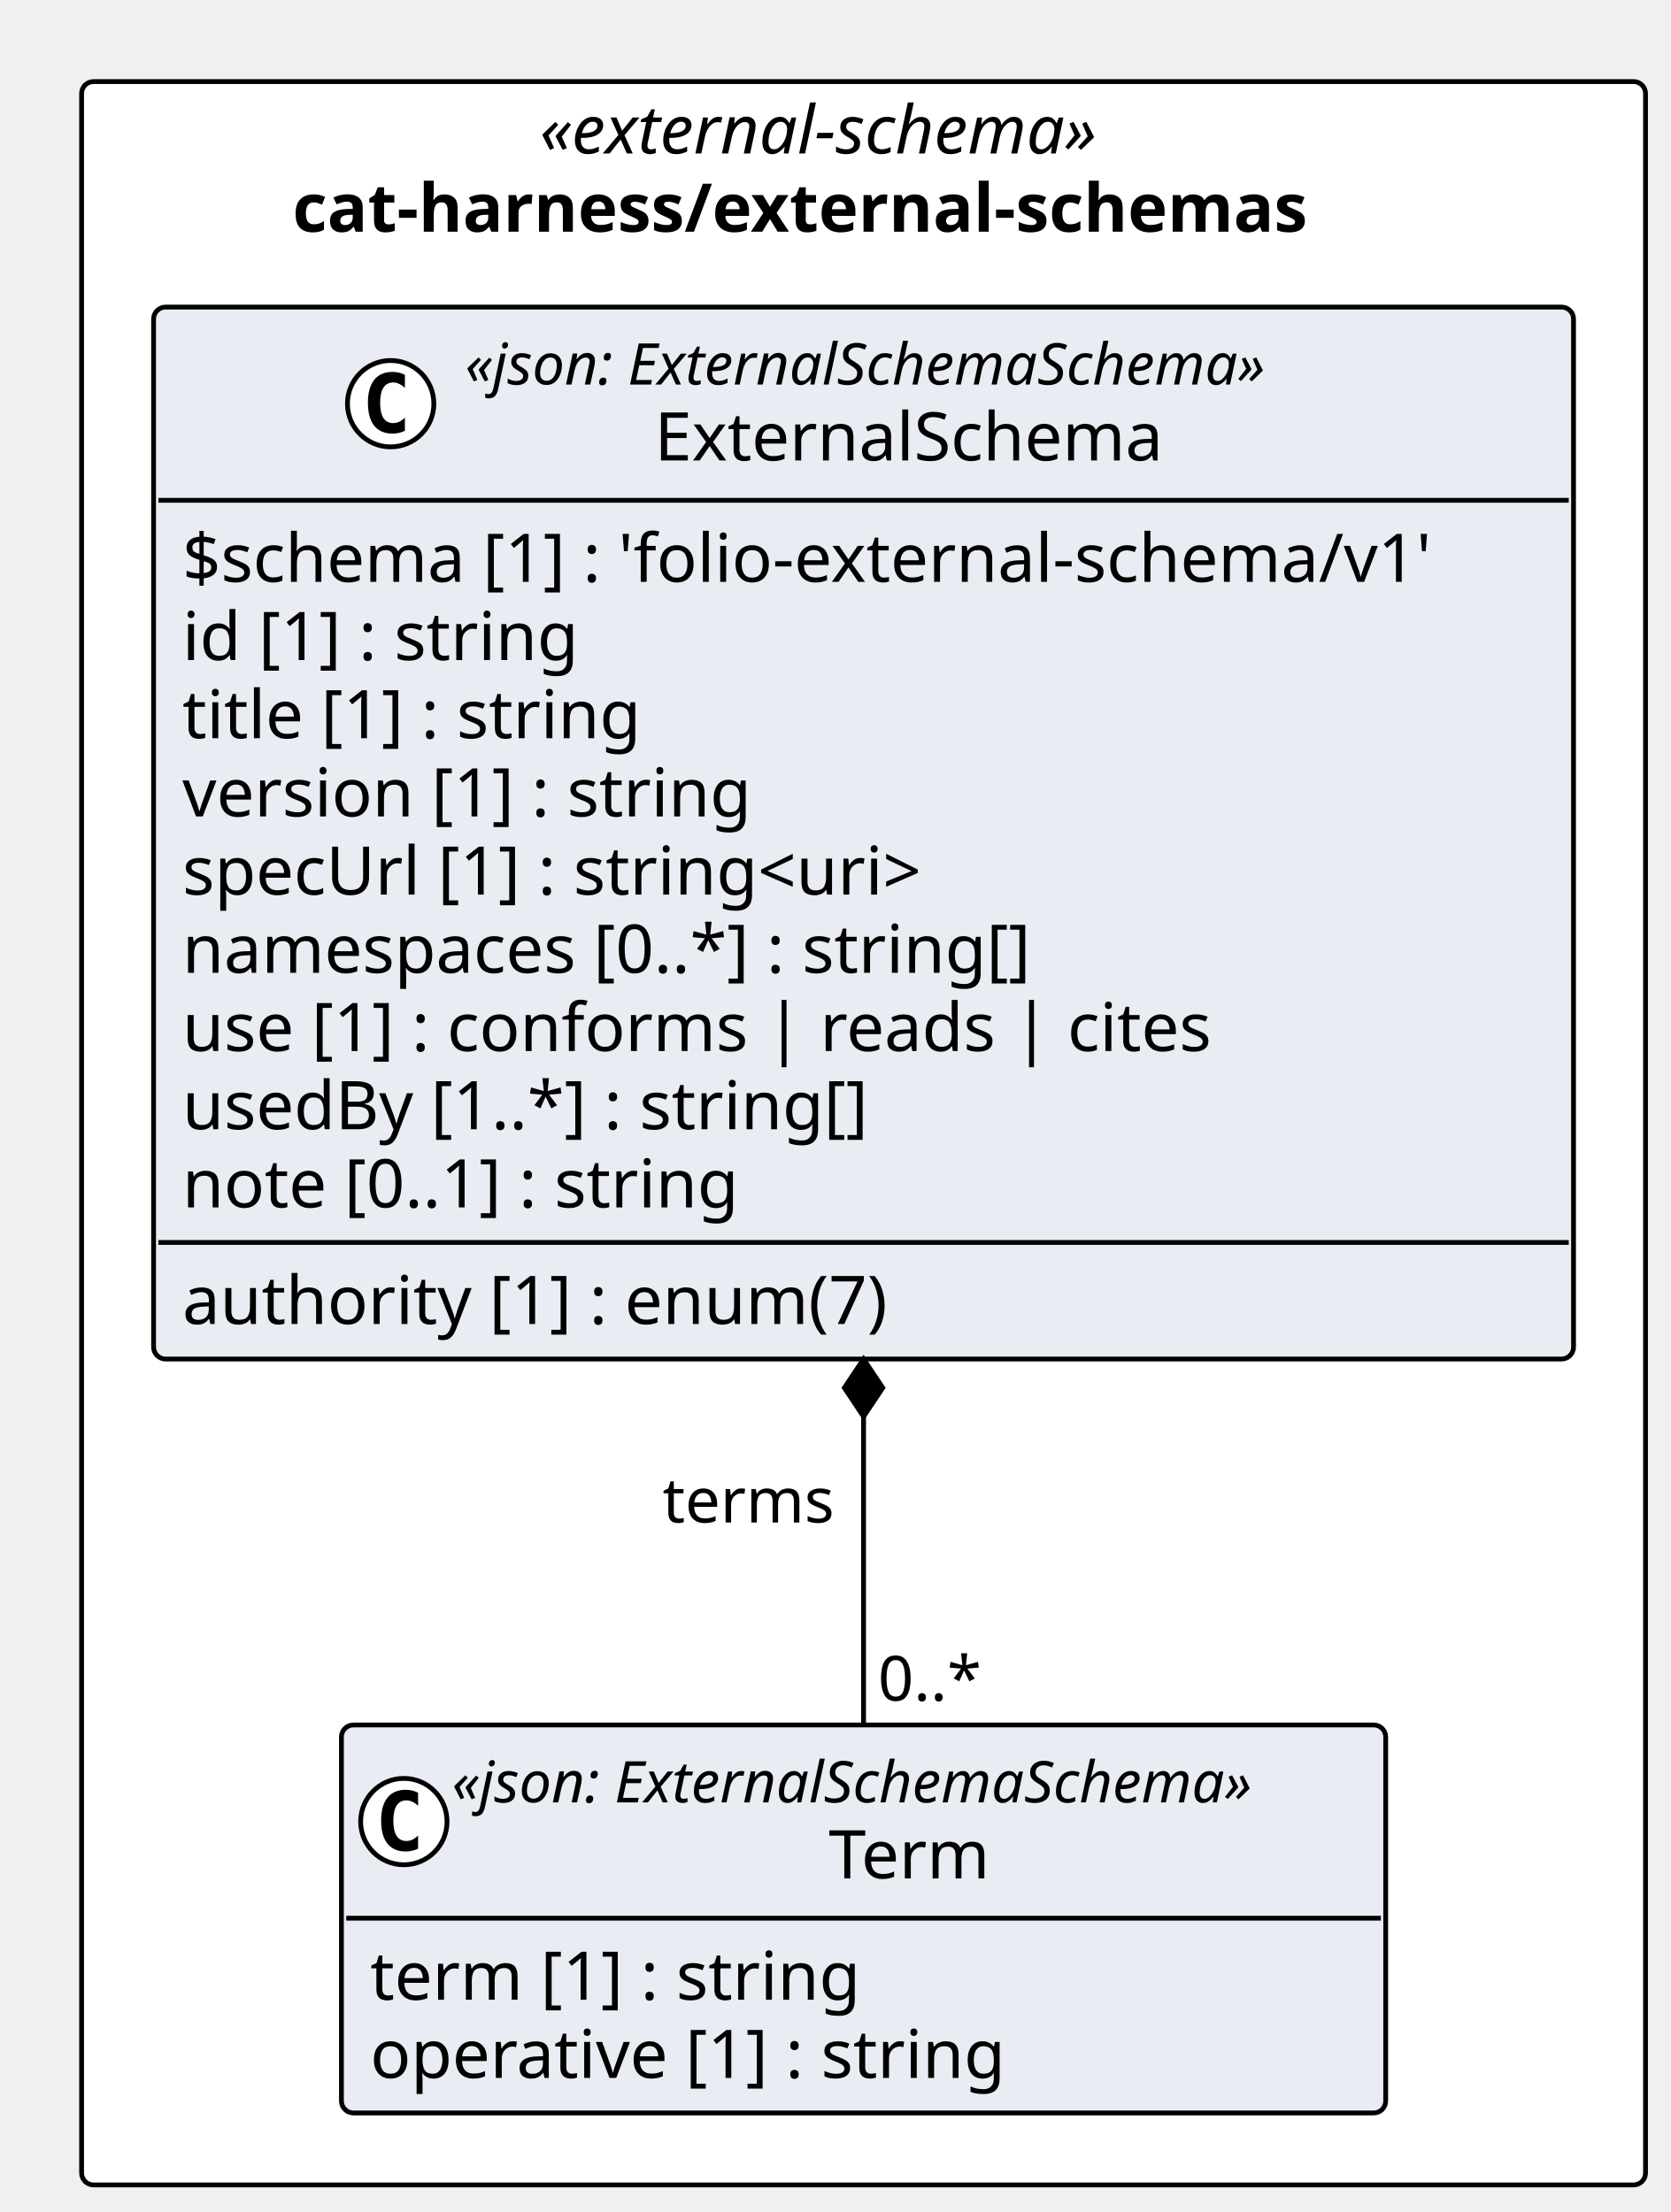
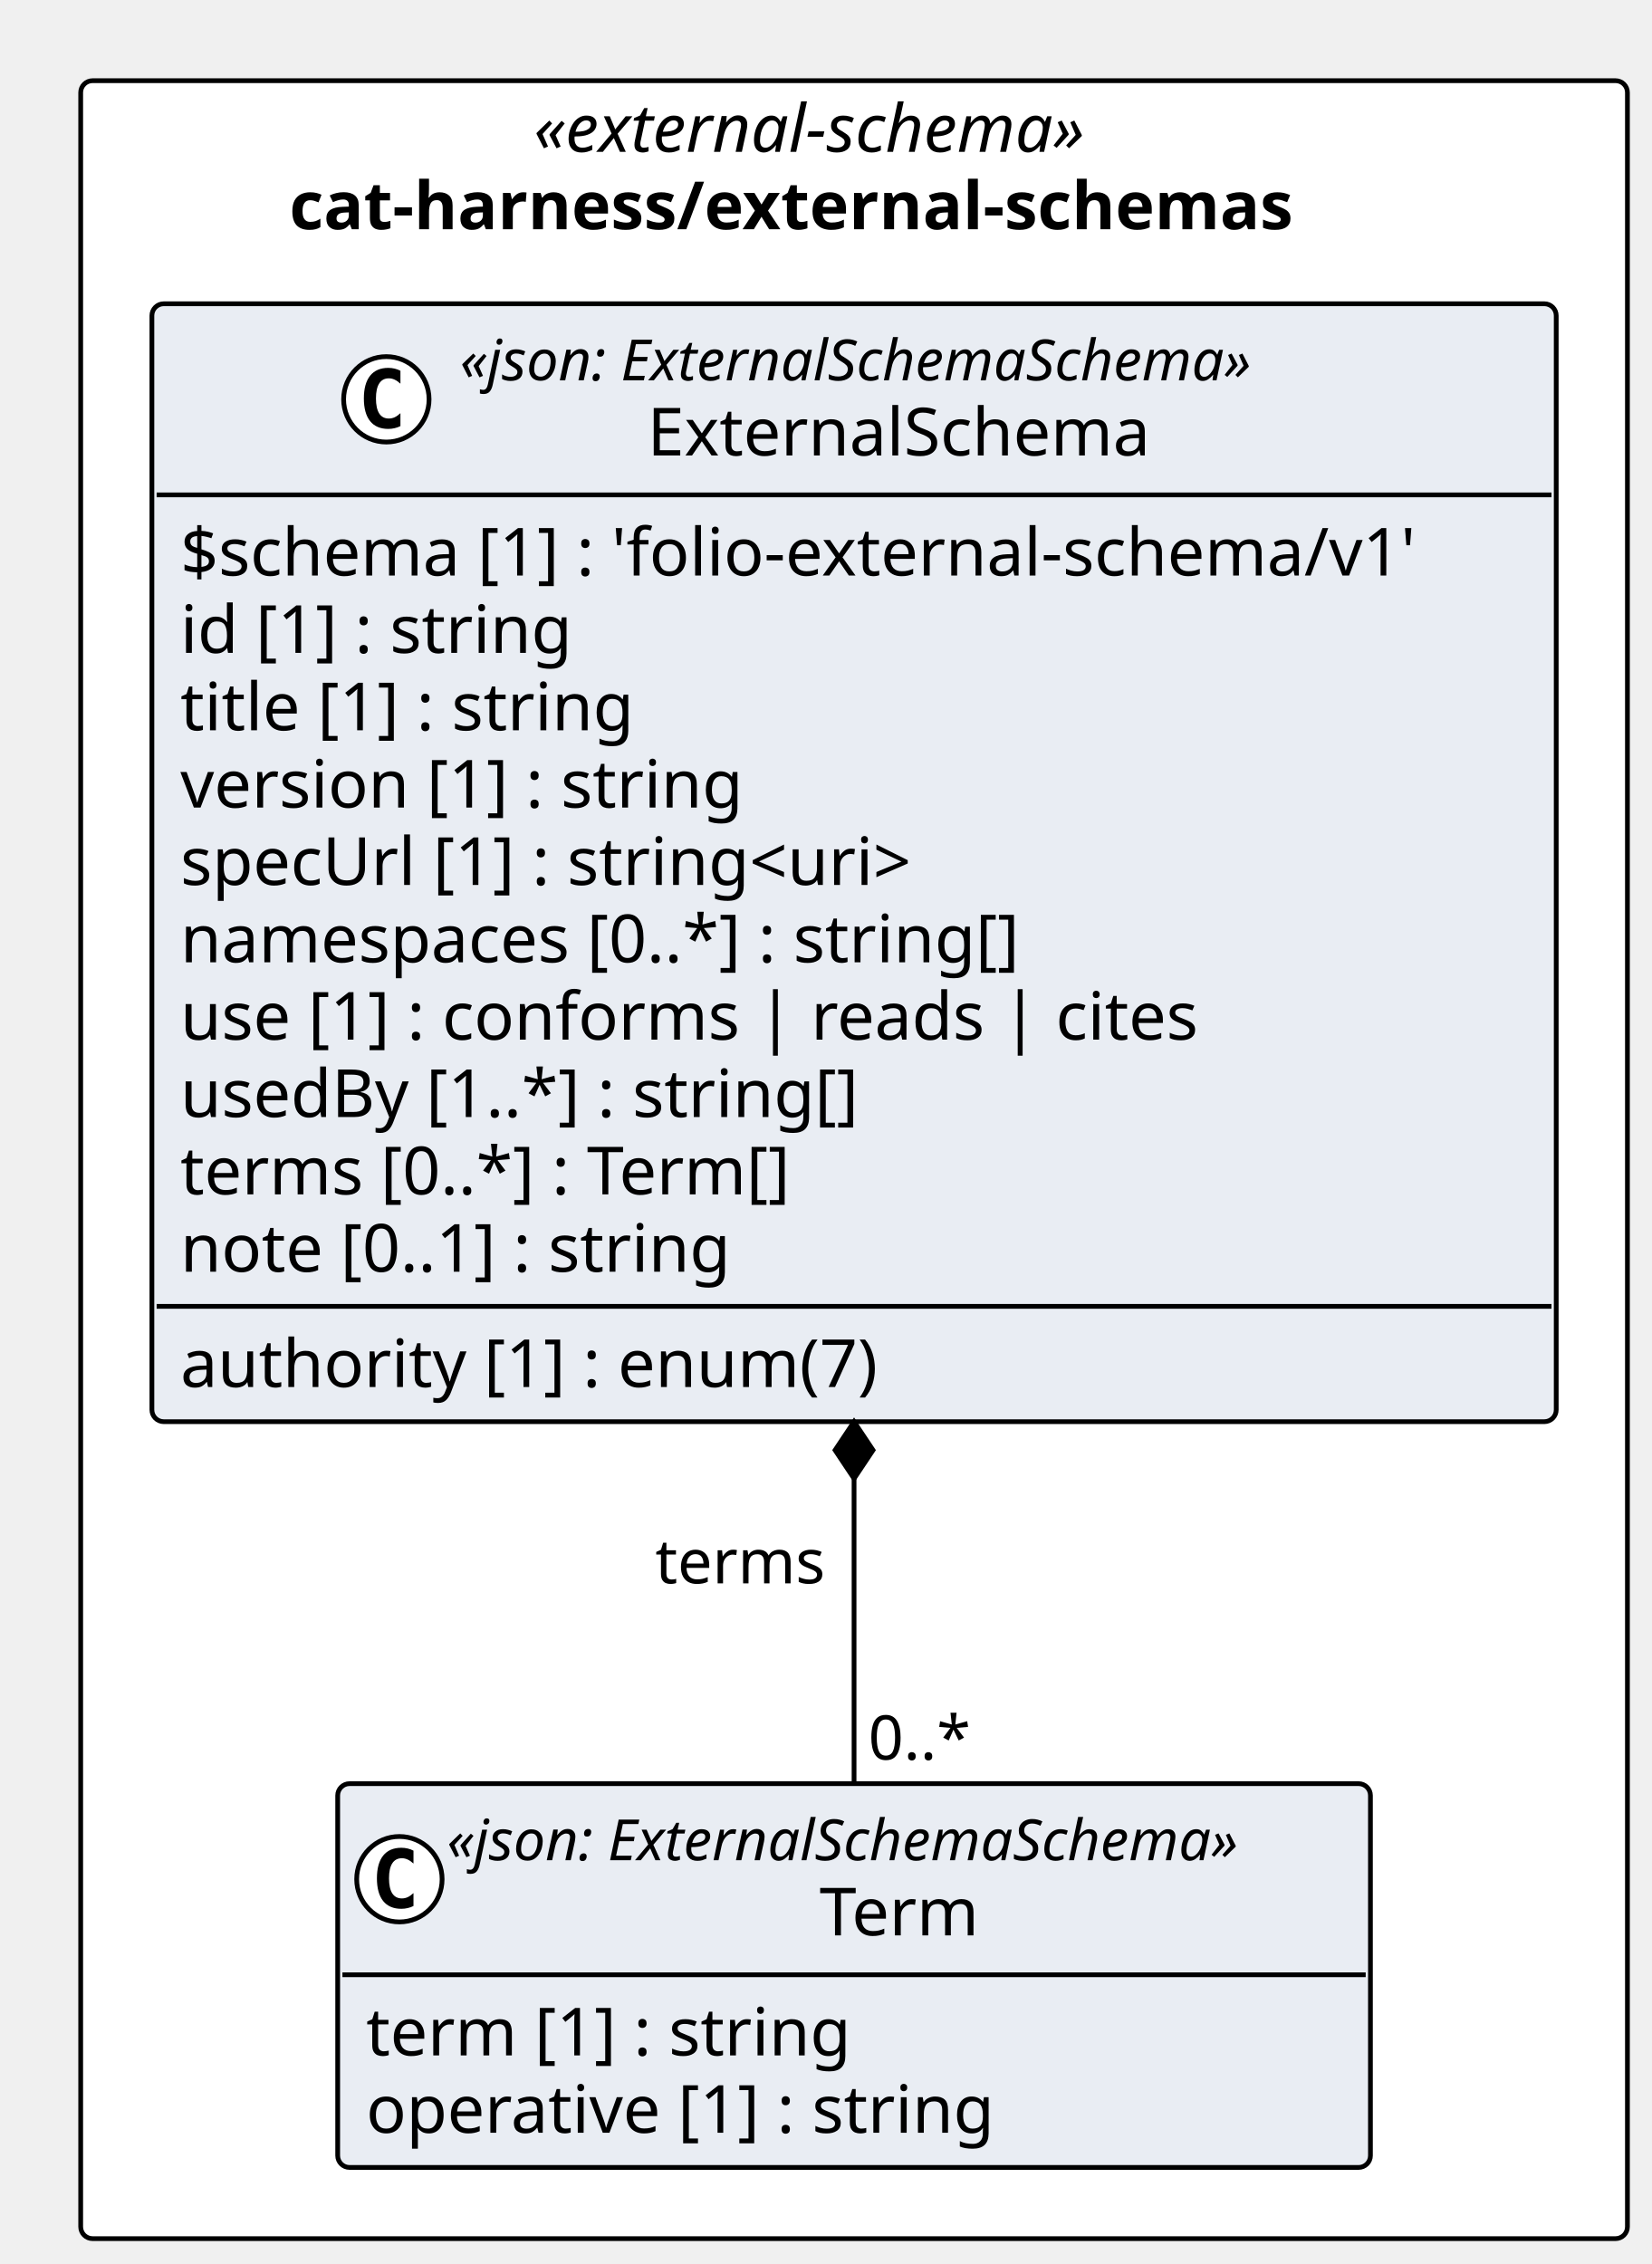
- <svg xmlns="http://www.w3.org/2000/svg" contentStyleType="text/css" height="461px" preserveAspectRatio="none" style="width:348px;height:461px;background:#FFFFFF;" version="1.1" viewBox="0 0 348 461" width="348px" zoomAndPan="magnify">
+ <svg xmlns="http://www.w3.org/2000/svg" contentStyleType="text/css" height="477px" preserveAspectRatio="none" style="width:348px;height:477px;background:#FFFFFF;" version="1.1" viewBox="0 0 348 477" width="348px" zoomAndPan="magnify">
  <defs />
  <g>
-     <rect fill="#FFFFFF" height="438.359" rx="2.5" ry="2.5" style="stroke:#000000;stroke-width:1.0;" width="325.842" x="17" y="17" />
+     <rect fill="#FFFFFF" height="454.656" rx="2.5" ry="2.5" style="stroke:#000000;stroke-width:1.0;" width="325.842" x="17" y="17" />
    <text fill="#000000" font-family="Verdana" font-size="14" font-style="italic" lengthAdjust="spacing" textLength="134.976" x="112.433" y="31.995">«external-schema»</text>
    <text fill="#000000" font-family="Verdana" font-size="14" font-weight="bold" lengthAdjust="spacing" textLength="237.911" x="60.965" y="48.292">cat-harness/external-schemas</text>
    <g id="elem_cat_harness_external_schemas_Term">
-       <rect codeLine="11" fill="#E9EDF3" height="80.859" id="cat_harness_external_schemas_Term" rx="2.5" ry="2.5" style="stroke:#000000;stroke-width:1.0;" width="217.565" x="71.139" y="359.5" />
-       <ellipse cx="84.139" cy="379.633" fill="#FFFFFF" rx="9" ry="9" style="stroke:#000000;stroke-width:1.0;" />
-       <path d="M87.107,385.273 Q86.529,385.57 85.889,385.711 Q85.248,385.867 84.545,385.867 Q82.045,385.867 80.717,384.227 Q79.404,382.57 79.404,379.445 Q79.404,376.32 80.717,374.664 Q82.045,373.008 84.545,373.008 Q85.248,373.008 85.889,373.164 Q86.545,373.32 87.107,373.617 L87.107,376.336 Q86.482,375.758 85.889,375.492 Q85.295,375.211 84.67,375.211 Q83.326,375.211 82.639,376.289 Q81.951,377.352 81.951,379.445 Q81.951,381.539 82.639,382.617 Q83.326,383.68 84.67,383.68 Q85.295,383.68 85.889,383.414 Q86.482,383.133 87.107,382.555 L87.107,385.273 Z " fill="#000000" />
-       <text fill="#000000" font-family="Verdana" font-size="12" font-style="italic" lengthAdjust="spacing" textLength="193.565" x="94.139" y="375.639">«json: ExternalSchemaSchema»</text>
-       <text fill="#000000" font-family="Verdana" font-size="14" lengthAdjust="spacing" textLength="36.559" x="172.642" y="391.464">Term</text>
-       <line style="stroke:#000000;stroke-width:1.0;" x1="72.139" x2="287.703" y1="399.766" y2="399.766" />
-       <text fill="#000000" font-family="Verdana" font-size="14" lengthAdjust="spacing" textLength="111.583" x="77.139" y="416.761">term [1] : string</text>
-       <text fill="#000000" font-family="Verdana" font-size="14" lengthAdjust="spacing" textLength="144.765" x="77.139" y="433.058">operative [1] : string</text>
+       <rect codeLine="11" fill="#E9EDF3" height="80.859" id="cat_harness_external_schemas_Term" rx="2.5" ry="2.5" style="stroke:#000000;stroke-width:1.0;" width="217.565" x="71.139" y="375.797" />
+       <ellipse cx="84.139" cy="395.93" fill="#FFFFFF" rx="9" ry="9" style="stroke:#000000;stroke-width:1.0;" />
+       <path d="M87.107,401.57 Q86.529,401.867 85.889,402.008 Q85.248,402.164 84.545,402.164 Q82.045,402.164 80.717,400.523 Q79.404,398.867 79.404,395.742 Q79.404,392.617 80.717,390.961 Q82.045,389.305 84.545,389.305 Q85.248,389.305 85.889,389.461 Q86.545,389.617 87.107,389.914 L87.107,392.633 Q86.482,392.055 85.889,391.789 Q85.295,391.508 84.67,391.508 Q83.326,391.508 82.639,392.586 Q81.951,393.648 81.951,395.742 Q81.951,397.836 82.639,398.914 Q83.326,399.977 84.67,399.977 Q85.295,399.977 85.889,399.711 Q86.482,399.43 87.107,398.852 L87.107,401.57 Z " fill="#000000" />
+       <text fill="#000000" font-family="Verdana" font-size="12" font-style="italic" lengthAdjust="spacing" textLength="193.565" x="94.139" y="391.935">«json: ExternalSchemaSchema»</text>
+       <text fill="#000000" font-family="Verdana" font-size="14" lengthAdjust="spacing" textLength="36.559" x="172.642" y="407.761">Term</text>
+       <line style="stroke:#000000;stroke-width:1.0;" x1="72.139" x2="287.703" y1="416.062" y2="416.062" />
+       <text fill="#000000" font-family="Verdana" font-size="14" lengthAdjust="spacing" textLength="111.583" x="77.139" y="433.058">term [1] : string</text>
+       <text fill="#000000" font-family="Verdana" font-size="14" lengthAdjust="spacing" textLength="144.765" x="77.139" y="449.354">operative [1] : string</text>
    </g>
    <g id="elem_cat_harness_external_schemas_ExternalSchema">
-       <rect codeLine="15" fill="#E9EDF3" height="219.234" id="cat_harness_external_schemas_ExternalSchema" rx="2.5" ry="2.5" style="stroke:#000000;stroke-width:1.0;" width="295.842" x="32" y="64" />
+       <rect codeLine="15" fill="#E9EDF3" height="235.531" id="cat_harness_external_schemas_ExternalSchema" rx="2.5" ry="2.5" style="stroke:#000000;stroke-width:1.0;" width="295.842" x="32" y="64" />
      <ellipse cx="81.389" cy="84.133" fill="#FFFFFF" rx="9" ry="9" style="stroke:#000000;stroke-width:1.0;" />
      <path d="M84.357,89.773 Q83.779,90.07 83.139,90.211 Q82.498,90.367 81.795,90.367 Q79.295,90.367 77.967,88.727 Q76.654,87.07 76.654,83.945 Q76.654,80.82 77.967,79.164 Q79.295,77.508 81.795,77.508 Q82.498,77.508 83.139,77.664 Q83.795,77.82 84.357,78.117 L84.357,80.836 Q83.732,80.258 83.139,79.992 Q82.545,79.711 81.92,79.711 Q80.576,79.711 79.889,80.789 Q79.201,81.852 79.201,83.945 Q79.201,86.039 79.889,87.117 Q80.576,88.18 81.92,88.18 Q82.545,88.18 83.139,87.914 Q83.732,87.633 84.357,87.055 L84.357,89.773 Z " fill="#000000" />
      <text fill="#000000" font-family="Verdana" font-size="12" font-style="italic" lengthAdjust="spacing" textLength="193.565" x="96.889" y="80.139">«json: ExternalSchemaSchema»</text>
      <text fill="#000000" font-family="Verdana" font-size="14" lengthAdjust="spacing" textLength="114.618" x="136.362" y="95.964">ExternalSchema</text>
      <line style="stroke:#000000;stroke-width:1.0;" x1="33" x2="326.842" y1="104.266" y2="104.266" />
      <text fill="#000000" font-family="Verdana" font-size="14" lengthAdjust="spacing" textLength="283.842" x="38" y="121.261">$schema [1] : 'folio-external-schema/v1'</text>
      <text fill="#000000" font-family="Verdana" font-size="14" lengthAdjust="spacing" textLength="90.863" x="38" y="137.558">id [1] : string</text>
      <text fill="#000000" font-family="Verdana" font-size="14" lengthAdjust="spacing" textLength="105.458" x="38" y="153.855">title [1] : string</text>
      <text fill="#000000" font-family="Verdana" font-size="14" lengthAdjust="spacing" textLength="129.363" x="38" y="170.151">version [1] : string</text>
      <text fill="#000000" font-family="Verdana" font-size="14" lengthAdjust="spacing" textLength="172.45" x="38" y="186.448">specUrl [1] : string&lt;uri&gt;</text>
      <text fill="#000000" font-family="Verdana" font-size="14" lengthAdjust="spacing" textLength="192.978" x="38" y="202.745">namespaces [0..*] : string[]</text>
      <text fill="#000000" font-family="Verdana" font-size="14" lengthAdjust="spacing" textLength="227.343" x="38" y="219.042">use [1] : conforms | reads | cites</text>
      <text fill="#000000" font-family="Verdana" font-size="14" lengthAdjust="spacing" textLength="156.468" x="38" y="235.339">usedBy [1..*] : string[]</text>
-       <text fill="#000000" font-family="Verdana" font-size="14" lengthAdjust="spacing" textLength="127.436" x="38" y="251.636">note [0..1] : string</text>
-       <line style="stroke:#000000;stroke-width:1.0;" x1="33" x2="326.842" y1="258.938" y2="258.938" />
-       <text fill="#000000" font-family="Verdana" font-size="14" lengthAdjust="spacing" textLength="161.526" x="38" y="275.933">authority [1] : enum(7)</text>
+       <text fill="#000000" font-family="Verdana" font-size="14" lengthAdjust="spacing" textLength="142.071" x="38" y="251.636">terms [0..*] : Term[]</text>
+       <text fill="#000000" font-family="Verdana" font-size="14" lengthAdjust="spacing" textLength="127.436" x="38" y="267.933">note [0..1] : string</text>
+       <line style="stroke:#000000;stroke-width:1.0;" x1="33" x2="326.842" y1="275.234" y2="275.234" />
+       <text fill="#000000" font-family="Verdana" font-size="14" lengthAdjust="spacing" textLength="161.526" x="38" y="292.229">authority [1] : enum(7)</text>
    </g>
-     <line style="stroke:#000000;stroke-width:1.0;" x1="179.921" x2="179.921" y1="283.234" y2="359.5" />
-     <polygon fill="#000000" points="179.921,283.234,175.921,289.234,179.921,295.234,183.921,289.234,179.921,283.234" style="stroke:#000000;stroke-width:1.0;" />
-     <text fill="#000000" font-family="Verdana" font-size="13" lengthAdjust="spacing" textLength="37.877" x="138.044" y="317.301">terms</text>
-     <text fill="#000000" font-family="Verdana" font-size="13" lengthAdjust="spacing" textLength="23.036" x="182.921" y="354.434">0..*</text>
+     <line style="stroke:#000000;stroke-width:1.0;" x1="179.921" x2="179.921" y1="299.531" y2="375.797" />
+     <polygon fill="#000000" points="179.921,299.531,175.921,305.531,179.921,311.531,183.921,305.531,179.921,299.531" style="stroke:#000000;stroke-width:1.0;" />
+     <text fill="#000000" font-family="Verdana" font-size="13" lengthAdjust="spacing" textLength="37.877" x="138.044" y="333.598">terms</text>
+     <text fill="#000000" font-family="Verdana" font-size="13" lengthAdjust="spacing" textLength="23.036" x="182.921" y="370.731">0..*</text>
  </g>
</svg>
